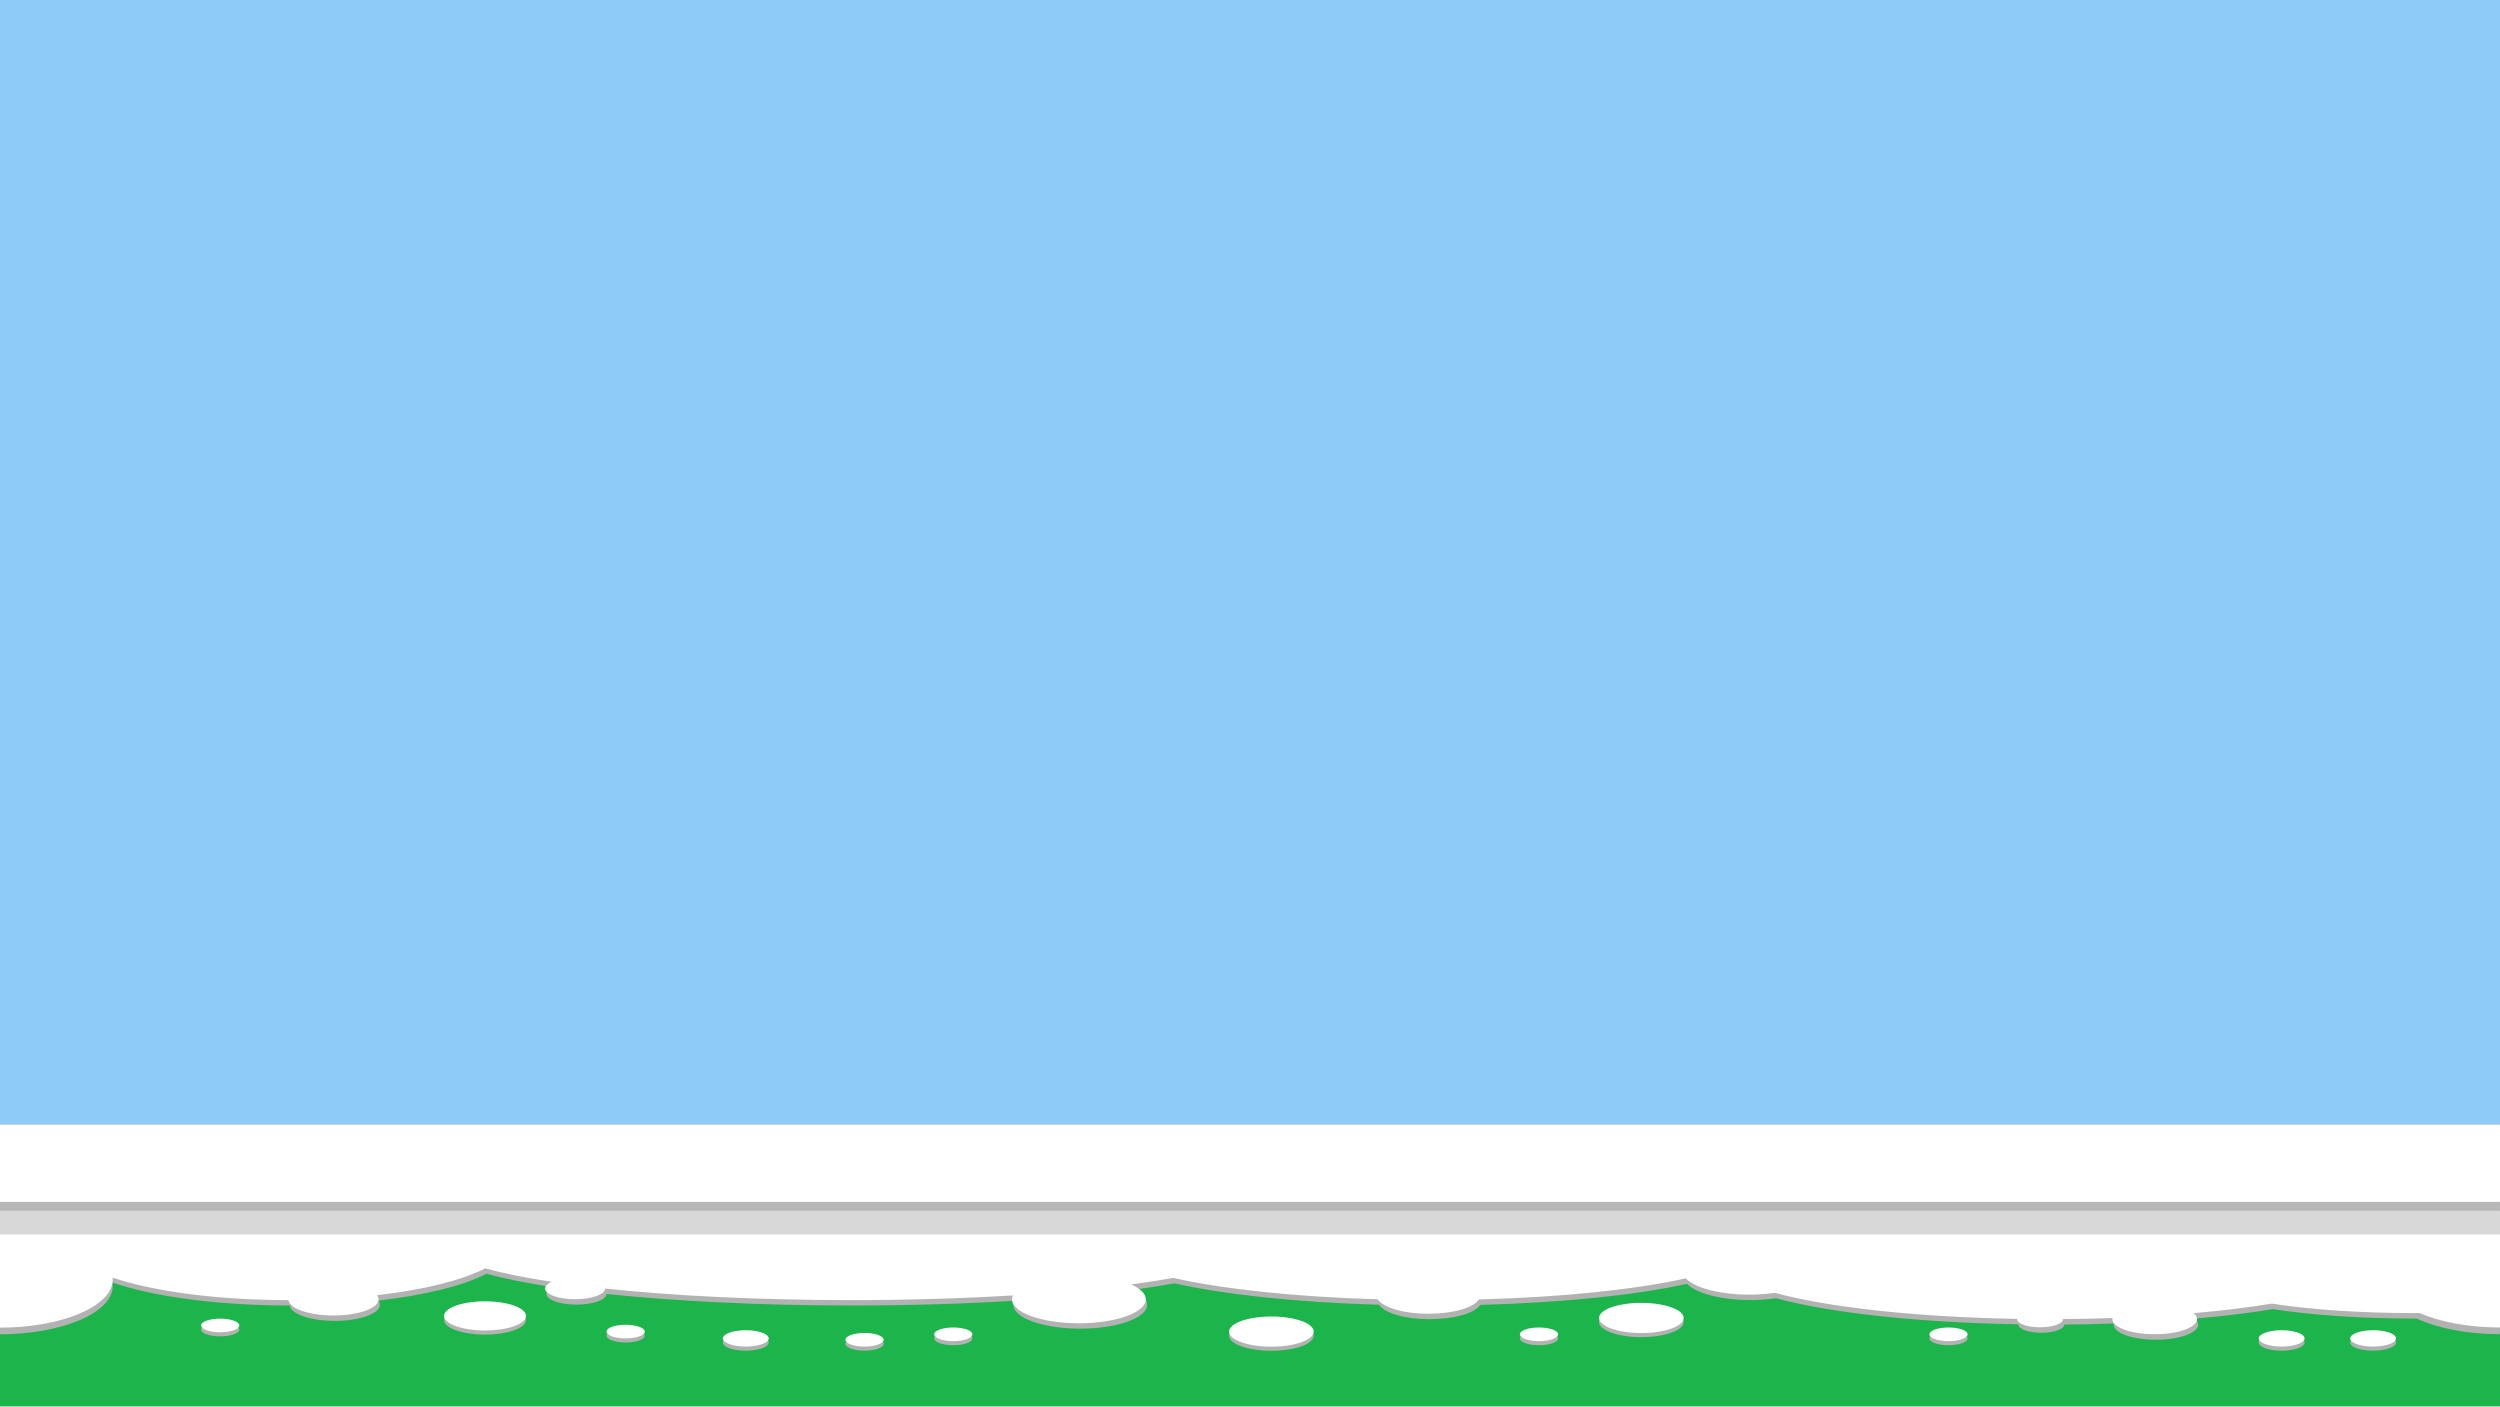
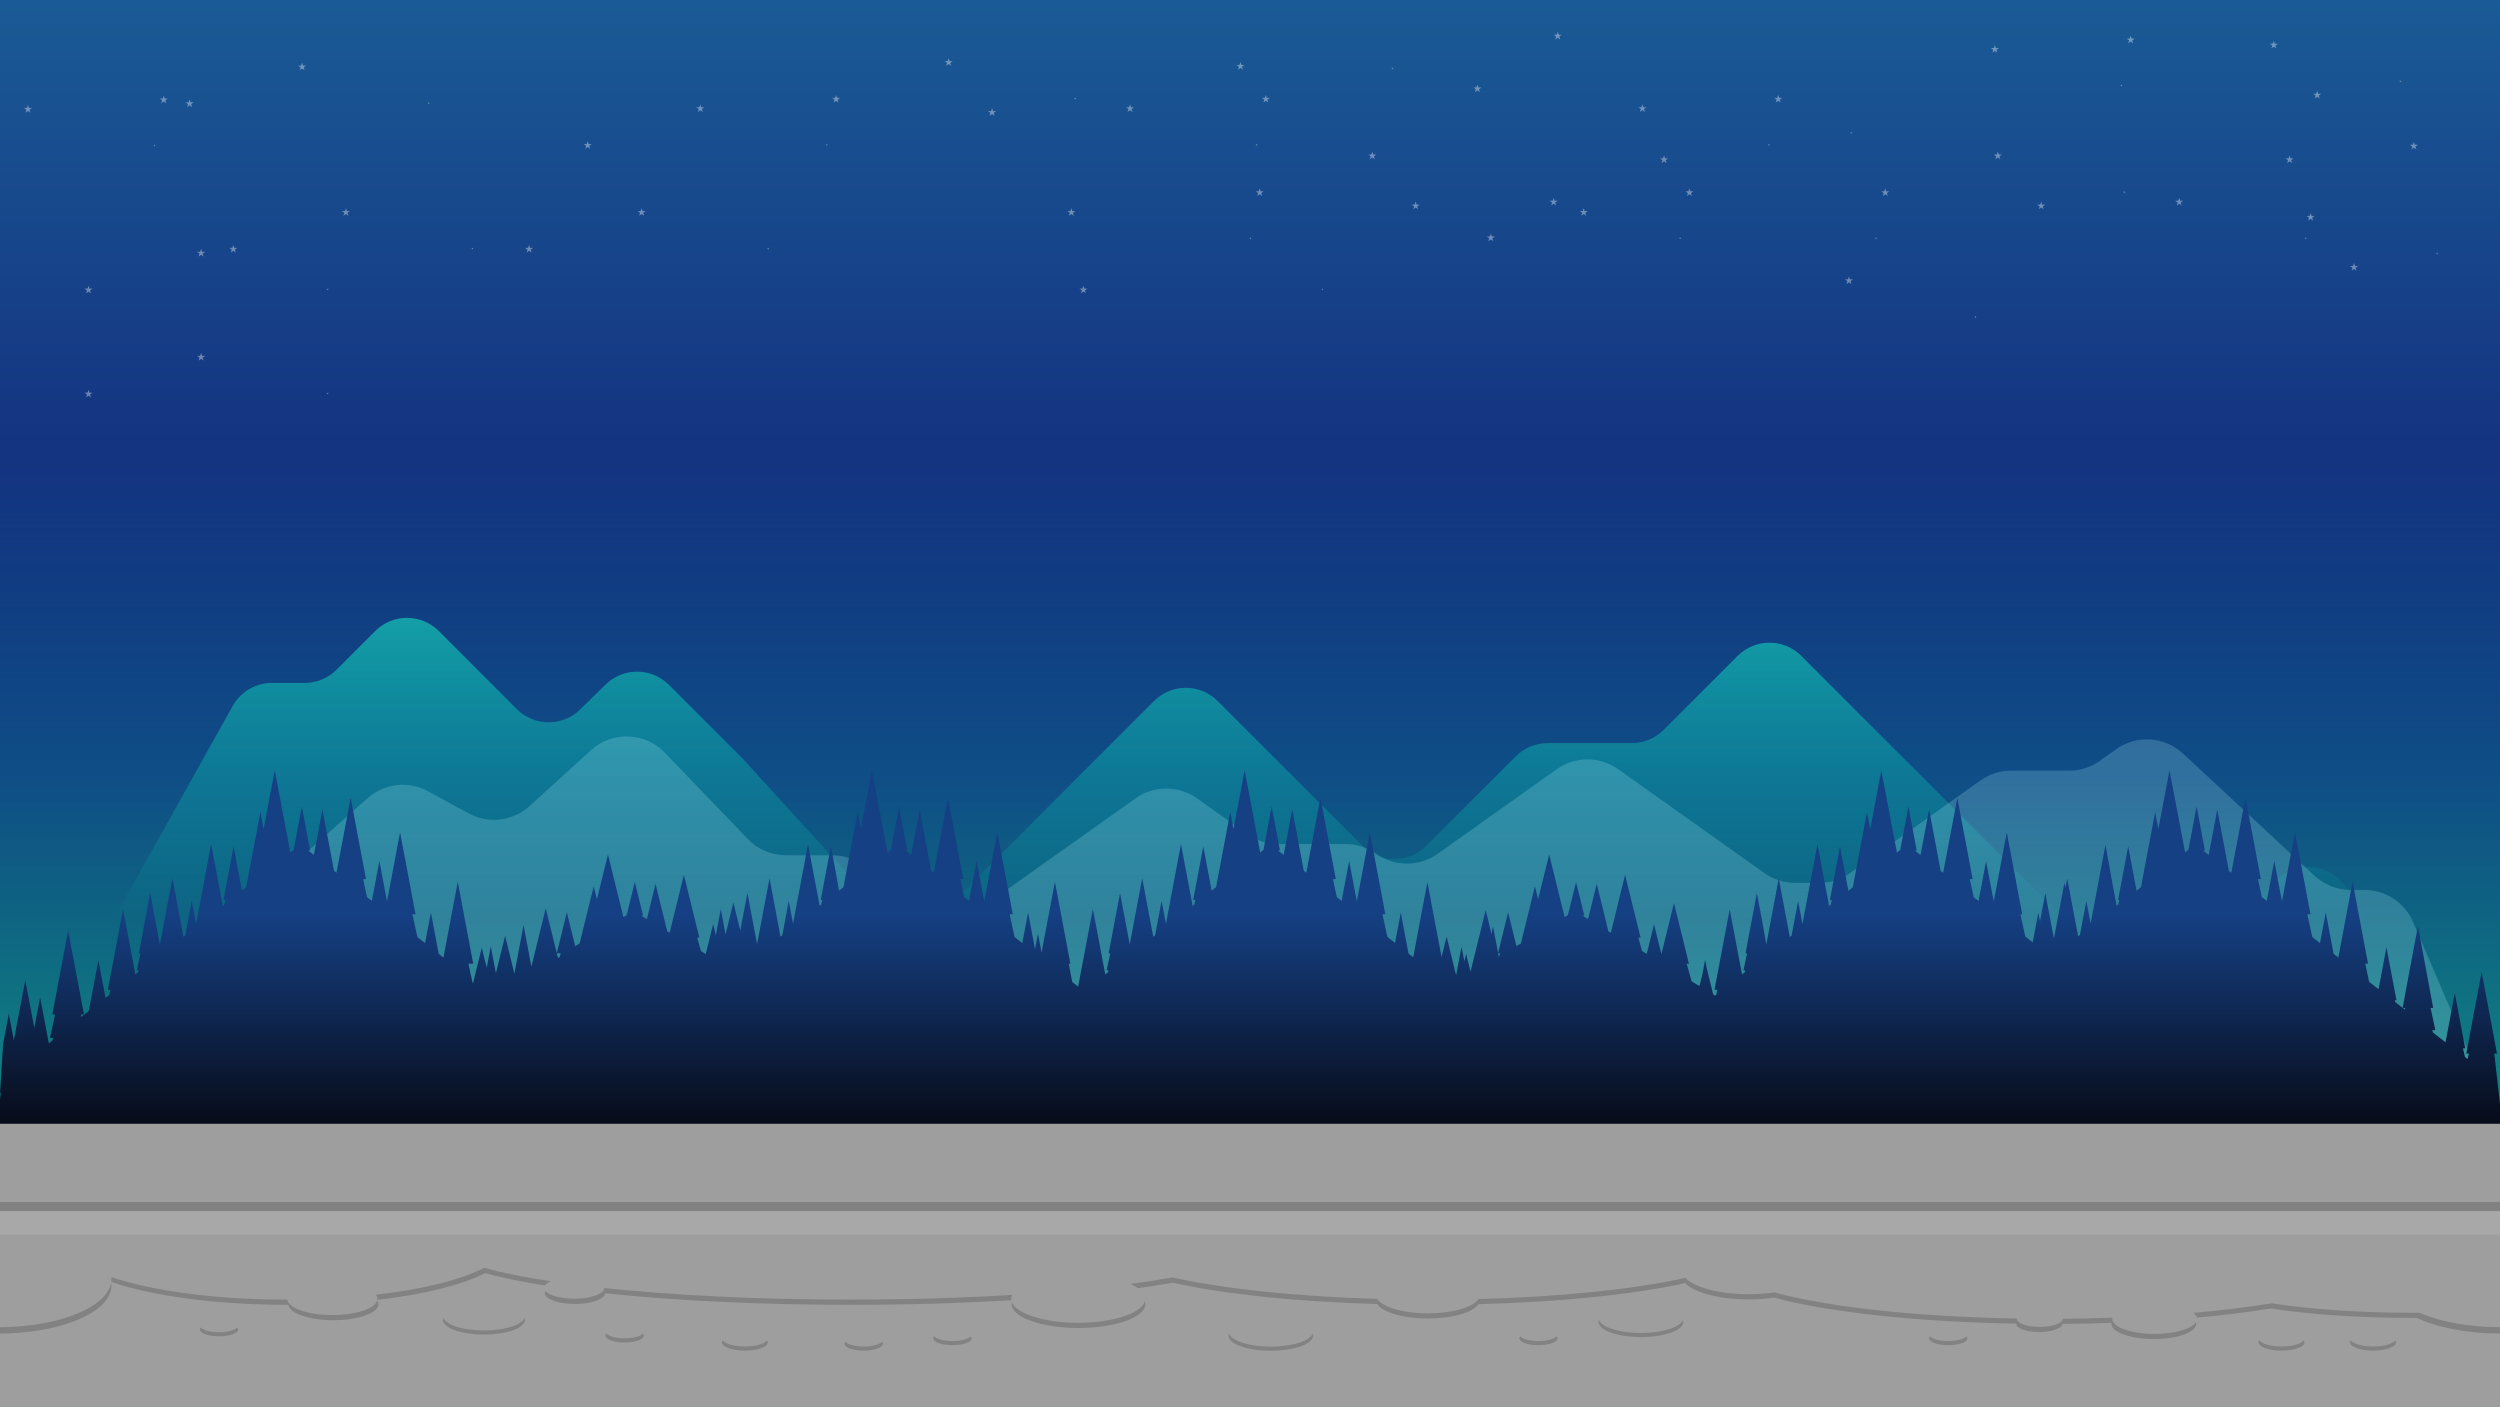
<svg xmlns="http://www.w3.org/2000/svg" id="Layer_1" data-name="Layer 1" viewBox="0 0 1920 1080">
  <defs>
-     <style>.cls-1{fill:#8ecbf8;}.cls-2{fill:#1cb54b;}.cls-3{fill:#b2b2b2;}.cls-4{fill:#fff;}.cls-5{fill:#d8d8d8;}.cls-6{fill:#b7b7b7;}</style>
+     <style>.cls-6{opacity:.38}.cls-7{fill:#fff}.cls-8{fill:#9e9e9e}.cls-9{fill:#828282}</style>
+     <linearGradient id="linear-gradient" x1="959.51" y1="1080.11" x2="959.51" y2="-2.89" gradientUnits="userSpaceOnUse">
+       <stop offset="0" stop-color="#070a16" />
+       <stop offset=".45" stop-color="#101772" />
+       <stop offset="1" stop-color="#1a5b96" />
+     </linearGradient>
+     <linearGradient id="linear-gradient-2" x1="959.51" y1="870.11" x2="959.51" y2="-2.89" gradientUnits="userSpaceOnUse">
+       <stop offset="0" stop-color="#16ffcb" stop-opacity=".5" />
+       <stop offset=".6" stop-color="#00fdc7" stop-opacity="0" />
+     </linearGradient>
+     <linearGradient id="linear-gradient-3" x1="956.32" y1="862.1" x2="956.32" y2="474.51" gradientUnits="userSpaceOnUse">
+       <stop offset=".4" stop-color="#00fdc7" stop-opacity="0" />
+       <stop offset="1" stop-color="#16ffcb" stop-opacity=".5" />
+     </linearGradient>
+     <linearGradient id="linear-gradient-4" x1="960.02" y1="867.11" x2="960.02" y2="591.62" gradientUnits="userSpaceOnUse">
+       <stop offset="0" stop-color="#070a16" />
+       <stop offset=".6" stop-color="#154084" />
+     </linearGradient>
  </defs>
-   <rect class="cls-1" width="1920" height="1080" />
-   <rect class="cls-2" y="863.67" width="1920" height="216.37" />
-   <ellipse class="cls-3" cx="480.5" cy="1025.8" rx="14.68" ry="5.24" />
-   <ellipse class="cls-3" cx="572.76" cy="1031.04" rx="17.61" ry="6.28" />
-   <ellipse class="cls-3" cx="372.5" cy="1013.76" rx="31.45" ry="11.22" />
-   <ellipse class="cls-3" cx="169.1" cy="1021.09" rx="14.68" ry="5.24" />
-   <ellipse class="cls-3" cx="663.98" cy="1032.08" rx="14.68" ry="5.24" />
-   <ellipse class="cls-3" cx="1752.3" cy="1031.04" rx="17.61" ry="6.28" />
-   <ellipse class="cls-3" cx="732.13" cy="1027.89" rx="14.68" ry="5.24" />
-   <ellipse class="cls-3" cx="1496.47" cy="1027.89" rx="14.68" ry="5.24" />
-   <ellipse class="cls-3" cx="1822.55" cy="1031.04" rx="17.61" ry="6.28" />
-   <ellipse class="cls-3" cx="1260.56" cy="1015.33" rx="32.5" ry="11.59" />
-   <ellipse class="cls-3" cx="976.43" cy="1025.8" rx="32.5" ry="11.59" />
-   <ellipse class="cls-3" cx="1181.93" cy="1027.89" rx="14.68" ry="5.24" />
-   <ellipse class="cls-4" cx="480.5" cy="1022.66" rx="14.68" ry="5.24" />
-   <ellipse class="cls-4" cx="572.76" cy="1027.89" rx="17.61" ry="6.28" />
-   <ellipse class="cls-4" cx="372.5" cy="1010.62" rx="31.45" ry="11.22" />
-   <ellipse class="cls-4" cx="169.1" cy="1017.95" rx="14.68" ry="5.24" />
-   <ellipse class="cls-4" cx="663.98" cy="1028.94" rx="14.68" ry="5.24" />
-   <ellipse class="cls-4" cx="1752.3" cy="1027.89" rx="17.61" ry="6.28" />
-   <ellipse class="cls-4" cx="732.13" cy="1024.75" rx="14.68" ry="5.24" />
-   <ellipse class="cls-4" cx="1496.47" cy="1024.75" rx="14.68" ry="5.24" />
-   <ellipse class="cls-4" cx="1822.55" cy="1027.89" rx="17.61" ry="6.28" />
-   <ellipse class="cls-4" cx="1260.56" cy="1012.19" rx="32.5" ry="11.59" />
-   <ellipse class="cls-4" cx="976.43" cy="1022.66" rx="32.5" ry="11.59" />
-   <ellipse class="cls-4" cx="1181.93" cy="1024.75" rx="14.68" ry="5.24" />
-   <path class="cls-3" d="M1920,863.63H0v87.21H0v73.88c47.76,0,86.58-16.54,86.58-36.94a16,16,0,0,0-.28-2.85c30.87,10.73,80.17,17.68,135.73,17.68h.56c.76,6.57,15.94,11.82,34.56,11.82,19.11,0,34.6-5.53,34.6-12.34a5.3,5.3,0,0,0-1.21-3.24c36.13-4.15,65.62-11.49,83.17-20.65,13.46,3.79,30.71,7.27,51.06,10.35-3.19,1.41-5.11,3.2-5.11,5.16,0,4.54,10.33,8.23,23.07,8.23s23-3.67,23.06-8.19c52.5,5.56,117.87,8.86,188.73,8.86,44.23,0,86.31-1.29,124.46-3.6a7.22,7.22,0,0,0-.74,3.08c0,10.12,23,18.32,51.38,18.32s51.38-8.2,51.38-18.32c0-4.35-4.25-8.34-11.34-11.48,11.7-1.55,22.56-3.22,32.45-5,37.9,8.57,93.44,14.6,157,16.42,4,6.36,19.86,11.12,38.89,11.12s34.78-4.71,38.83-11c64.16-1.68,120.35-7.65,158.85-16.2,6.82,7.26,26,12.5,48.71,12.5a134.37,134.37,0,0,0,19.64-1.39c40.33,11,107.94,18.7,186.1,20,0,.07,0,.14,0,.21,0,3.47,7.89,6.28,17.62,6.28s17.61-2.81,17.61-6.28v0c13-.1,25.67-.37,38-.8a4.79,4.79,0,0,0-.09.84c0,6.4,14.55,11.59,32.5,11.59s32.5-5.19,32.5-11.59c0-1.63-.94-3.17-2.63-4.58,22-1.92,42.23-4.4,60-7.33,29,4.51,67.07,7.26,108.83,7.26h1.59c15.81,7.37,38.64,12,63.88,12v-8.38h0Z" />
-   <path class="cls-4" d="M1920,863.63H0v156c47.77,0,86.58-16.54,86.58-36.94a14.52,14.52,0,0,0-.09-1.48c31,10.49,79.68,17.26,134.5,17.26h.56c.77,6.58,15.95,11.82,34.57,11.82,19.11,0,34.6-5.52,34.6-12.34a5.34,5.34,0,0,0-1.21-3.23c36.13-4.16,65.61-11.5,83.16-20.66,13.46,3.8,30.72,7.28,51.07,10.36-3.19,1.41-5.11,3.2-5.11,5.16,0,4.54,10.33,8.22,23.07,8.22s23-3.66,23.06-8.18c52.5,5.56,117.86,8.86,188.73,8.86,44.22,0,86.31-1.29,124.46-3.61a7.11,7.11,0,0,0-.74,3.08c0,10.12,23,18.33,51.38,18.33S880,1008,880,997.9c0-4.34-4.25-8.33-11.33-11.47,11.69-1.55,22.56-3.22,32.45-5,37.9,8.57,93.44,14.6,157,16.42,4,6.36,19.86,11.12,38.89,11.12s34.78-4.71,38.83-11c64.15-1.68,120.34-7.66,158.85-16.2,6.82,7.26,26,12.5,48.71,12.5a135.77,135.77,0,0,0,19.64-1.39c40.33,11,107.94,18.7,186.1,20a1.52,1.52,0,0,0,0,.21c0,3.46,7.89,6.28,17.62,6.28s17.61-2.82,17.61-6.28c0,0,0,0,0-.05,13-.09,25.68-.36,38.06-.79a3.86,3.86,0,0,0-.1.84c0,6.4,14.56,11.59,32.51,11.59s32.5-5.19,32.5-11.59c0-1.63-.94-3.18-2.63-4.58,22-1.93,42.23-4.4,60-7.34,29,4.52,67.08,7.27,108.83,7.27,1.58,0,3.14,0,4.71,0,15.69,6.82,37.65,11.06,61.8,11.06V1007.7h0Z" />
-   <rect class="cls-5" x="0.02" y="923.06" width="1919.98" height="25" />
-   <rect class="cls-6" y="923.06" width="1919.98" height="6.8" />
+   <path fill="url(#linear-gradient)" d="M-.99-2.89h1921v1083H-.99z" />
+   <path fill="url(#linear-gradient-2)" d="M-.99-2.89h1921v873H-.99z" />
+   <path d="M0 862.1l179-320.43a34.53 34.53 0 0 1 29.85-17.17H234a34.5 34.5 0 0 0 24.41-10.11l29.77-29.76a34.52 34.52 0 0 1 48.83 0l59.95 60a34.52 34.52 0 0 0 24.42 10.11 34.5 34.5 0 0 0 24.15-9.85l19.6-19.19a34.53 34.53 0 0 1 48.57.26L569.79 582l105.78 116a34.54 34.54 0 0 0 49.93 1.15l160.8-160.8a34.52 34.52 0 0 1 48.83 0l111.34 111.34a34.54 34.54 0 0 0 48.83 0l68.87-68.87a34.53 34.53 0 0 1 24.42-10.12h64.64a34.56 34.56 0 0 0 24.42-10.11l56.89-56.9a34.54 34.54 0 0 1 48.83 0L1627.66 748a34.52 34.52 0 0 0 48.83 0l72-72a34.53 34.53 0 0 1 53.85 6.36l110.3 179.8z" fill="url(#linear-gradient-3)" />
+   <path d="M0 863.63L282.26 613a40.71 40.71 0 0 1 46.49-5.31l31.18 17a40.69 40.69 0 0 0 46.84-5.69l47.11-42.84a40.69 40.69 0 0 1 56.73 1.91l63.71 66.31a40.68 40.68 0 0 0 29.35 12.5h35.59a40.71 40.71 0 0 1 19.52 5l59.4 32.48a40.72 40.72 0 0 0 43.09-2.52l110.85-78.72a40.69 40.69 0 0 1 47.12 0l38.86 27.59a40.68 40.68 0 0 0 23.56 7.52h51.77a40.67 40.67 0 0 1 23.56 7.51 40.7 40.7 0 0 0 47.13 0l91.5-65a40.69 40.69 0 0 1 47.12 0l112.34 79.77a40.66 40.66 0 0 0 23.56 7.52h18.69a40.71 40.71 0 0 0 23.56-7.52l100.17-71.13a40.68 40.68 0 0 1 23.56-7.52h44.46a40.67 40.67 0 0 0 23.56-7.51l12.61-9a40.7 40.7 0 0 1 51.27 3.37l101 93.85a40.69 40.69 0 0 0 27.7 10.89h10.62a40.71 40.71 0 0 1 37.39 24.63L1920 863.63z" fill="#bbfaff" opacity=".2" />
+   <path d="M1920 847.85l-4.4-38.74h2.06l-5.88-31.43-5.88-31.18-5.9 31.18-5.88 31.43h2l-1 4.29-2-1.55-1.59-6.74h1.76l-4-21.2-4-21.21-4 21.21-3.14 16.64-9.65-7.6-.45-1.84h2.31l-3.68-17h2l-5.88-31.73-5.8-31.18-5.89 31.18-5.88 31.73h2l-.39 1.22-7.25-5.71-.39-1.51h1.27l-3.85-20.38-3.84-20.38-3.78 20.38-2.27 12-7.24-5.71-3-13.93h2.16l-5.93-31.45-5.93-31.44-5.94 31.44-5 26.77-3.65-2.88-2.1-11.12-3.9-20.66-3.9 20.66-.55 2.89-5.92-4.66-3.8-17.55h2.4l-5.94-31.45-5.93-31.44-5.94 31.44-4.06 21.55-2-10.34-3.89-20.67-3.9 20.67-1.89 10-3.78-2.85-3-13.85h2.22l-5.89-31.21-5.89-31.2-5.89 31.2-5 26.37-1.89-1.49-3-15.91-5.89-31.2-5.89 31.2-.7 3.72-4.42-3.48h1.5l-3.18-16.86-3.18-16.9-3.19 16.86-3.1 16.45-2.53 2-6-31.51-6-31.57-6 31.57-2.56 13.59-2.46-13-6 31.58-4.9 26-3.39 2.67-2.54-13.44-3.88-20.58-3.89 20.58-3.88 20.59h.93l-.75 3.47-1.28 1-3.06-16.21-5.52-30.6-5.76 30.54-5.65 29.9-3.28-17.39-3.75 19.9-1.17 6.2-1.39 1.09-2.61-13.84-5.76-30.54-1.38 7.31-.77-4.07-5.76 30.53-2.32 12.31-2.28-12-4.31-22.86-4.1 21.69-1.27-6.75-3.79 20.06-.52 2.81-5.75-4.53-3.7-17h1.4l-5.94-31.45-5.93-31.44-5.94 31.44-4.06 21.55-2-10.34-3.89-20.67-3.9 20.67-1.89 10-3.71-2.92-3-13.85h2.18l-5.89-31.21-5.89-31.2-5.89 31.2-5 26.37-1.89-1.49-3-15.91-5.89-31.2-5.89 31.2-.7 3.72-4.42-3.48h1.5l-3.18-16.86-3.18-16.86-3.19 16.86-3.1 16.45-2.53 2-6-31.51-6-31.57-6 31.57-2.56 13.59-2.46-13-6 31.58-4.9 26-3.39 2.67-2.54-13.44-3.88-20.58-3.89 20.58-3.88 20.59h1.47l-.76 3.51-1.3 1-3.1-16.42-5.83-30.93-5.84 30.93-5.72 30.3-3.32-17.62-3.81 20.16-1.18 6.27-1.41 1.11-2.64-14-5.84-30.93-5.83 30.93-3.75 19.87-2.85-16.44-4.37-23.15-4.37 23.15-4.36 23.16h1.24l-2.82 13h1.35l-.38 1.57-2.07 1.63-3.62-19.14-5.83-30.93-5.84 30.93-5.84 30.94h2.14l-.87 4-.65.51-1.65-1-2.12-8.59-2.8-11.38-1.25-6.64-2 10.75-1.79 7.27-.55 2.23-6-3.61-3.84-13.57h1.74l-5.74-23.3-5.73-23.29-5.74 23.29-3.93 16-1.89-7.66-3.77-15.31-3.77 15.31-1.82 7.41-3.58-2.16-2.9-10.26h1.77l-6-24.16-5.94-24.11-5.93 24.11-5 20.38-1.9-1.15-3-12.29-5.94-24.12-5.94 24.12-.7 2.87-4.46-2.69h1.54l-3.16-12.87-3.17-12.86-3.17 12.86-3.09 12.56-2.52 1.52-5.92-24-5.94-24.1-5.93 24.1-2.56 10.37-2.45-9.95-5.93 24.1-4.89 19.76-3.38 2-2.52-10.25-3.87-15.71-3.87 15.71-3.87 15.71h1.59l-.77 2.71-.21.13-4.46-23.65-1.14 6L1141 699l-5.88 23.89-5.76 23.39-3.35-13.6-1.38 5.6-2.18-11.28-3.86 20.49-.29 1.53-1.43-5.81-5.87-23.94-3.88 15.73-5-26.37-5.88-31.18-5.88 31.18-5 26.53-3.63-2.85-2.08-11-3.86-20.49-3.87 20.49-.54 2.86-5.87-4.62-3.77-17.4h2.19l-5.93-31.49-5.94-31.44-5.93 31.44-4.07 21.55-2-10.34-3.9-20.67-3.9 20.67-1.89 10-3.7-2.92-3-13.85h2.21l-5.89-31.21-5.88-31.2-5.89 31.2-5 26.37-1.89-1.49-3-15.91-5.89-31.2-5.89 31.2-.7 3.72-4.41-3.48H983l-3.18-16.86-3.18-16.86-3.18 16.86-3.11 16.45-2.53 2-5.94-31.51-6-31.57-6 31.57-2.57 13.59-2.46-13-6 31.58-4.9 26-3.4 2.67-2.53-13.44-3.89-20.58-3.88 20.58-3.89 20.59H918l-.77 3.51-1.29 1-3.1-16.42-5.84-30.97-5.84 30.93-5.71 30.3-3.35-17.62-3.8 20.16-1.18 6.27-1.41 1.11-2.65-14-5.83-30.93-5.84 30.93-3.75 19.87-3.08-16.31-4.37-23.15-4.37 23.15-4.37 23.16h1.25l-2.82 13h1.44l-.39 1.63-2.08 1.64-3.64-19.29-5.89-31.18-5.88 31.18-5.44 28.6-4.5-3.55-2.74-14.08h1.3l-5.94-31.45-5.93-31.44-5.94 31.44-4.34 23-2.74-14.66-2.26 12-1.43-7.58-3.9-20.66-3.9 20.66-.54 2.89-5.92-4.66-3.81-17.55h2.4l-5.94-31.45-5.93-31.44-5.94 31.45-4.07 21.55-2-10.34-3.9-20.67-3.9 20.67-1.89 10-3.64-2.87-3-13.85h2.22l-5.89-31.21L728 612.7l-5.88 31.2-5 26.37-1.89-1.49-3-15.91-5.89-31.2-5.89 31.2-.7 3.72-4.41-3.48h1.49l-3.18-16.86-3.18-16.86-3.18 16.86-3.11 16.45-2.53 2-6-31.51-6-31.57-5.95 31.57-2.57 13.59-2.46-13-6 31.58-4.89 26-3.4 2.67-2.38-13.51-3.89-20.58-3.88 20.58-3.89 20.59h1.19l-.76 3.5-1.29 1-3.09-16.37-5.82-30.82-5.82 30.82-5.69 30.19-3.31-17.55L602 712l-1.18 6.25-1.4 1.11-2.63-14-5.79-30.81-5.82 30.82-3.74 19.81-3.07-16.29-4.37-23.07-4.36 23.07-1.09 5.82-5.31-21.57-5.82 23.63-.2.79-3.66-19.4-3.77 20-2.09-8.5-3.83 15.53-1.87 7.52-3.63-2.2-2.94-10.4h1.68L531.16 696l-5.94-24.11-5.93 24.11-5 20.38-1.9-1.15-3-12.29-5.94-24.12-5.94 24.12-.7 2.87-4.46-2.69h1.54l-3.16-12.87-3.17-12.86-3.17 12.86-3.09 12.56-2.52 1.52-5.92-24-5.94-24.1-5.93 24.1-2.56 10.37-2.44-9.95L450 704.8l-4.88 19.81-3.38 2-2.52-10.25-3.87-15.71-3.87 15.71-3.87 15.71h3.06l-.8 2.83-1.37.82-3.25-13.23-6.14-24.91-6.11 24.95-4.9 19.87-6-32-6.14 32.51-.92 4.87-1-4.15-6.13-24.92-6.14 24.92-.94 3.82-3.91-20.73-3.12 16.54-3.8-15.44-4.6 18.65-2.1 8.54-.38-.31-3.17-14.6h3.68l-5.93-31.45-5.93-31.44-5.94 31.44-5.05 26.77-3.66-2.88-2.09-11.12-3.9-20.66-3.93 20.67-.55 2.89-5.92-4.66-3.8-17.55h2.39l-5.93-31.45-5.93-31.44-5.94 31.44-4.06 21.55-2-10.34-3.9-20.67-3.9 20.67-1.88 10-3.71-2.87-3-13.85h2.22l-5.89-31.25-5.89-31.2-5.89 31.2-5 26.37-1.89-1.49-3-15.91-5.89-31.2-5.89 31.2-.7 3.72-4.42-3.48h1.5L235 636.25l-3.19-16.86-3.18 16.86-3.1 16.45-2.53 2-6-31.51-6-31.57-6 31.57-2.56 13.59-2.46-13-6 31.58-4.9 26-3.24 2.64-2.54-13.44-3.88-20.58-3.89 20.58-3.88 20.59h1.47l-.76 3.51-1.3 1-3.06-16.44-5.84-30.93-5.83 30.93-5.72 30.3-3.32-17.62-3.81 20.16-1.18 6.27-1.41 1.11-2.64-14-5.84-30.93-5.84 30.93-3.75 19.87L119.7 709l-4.37-23.15L111 709l-4.37 23.16h1.25l-2.82 13h1.35l-.38 1.57-2.07 1.63-3.62-19.14-5.83-30.93-5.84 30.93-5.84 30.94h2l-.87 4-2.96 2.21-1-5.58-4.43-23.46-4.42 23.46-3 15.72-5.73 4.49-.42-1.89h2.5l-6.08-32.2-6.07-32.2-6.08 32.2-6.08 32.2h2.1l-3.9 18h2.4l-.49 2-2.8 2.19-2.31-12.24-4.38-23.22-4.38 23.22-.08.41-2.57-13.6-4.38-23.22-4.4 23.22-4.37 23.18-3.86-20.54-4.38 23.23-2.34 37.37h.49L0 844.73v22.38h1920zM819.47 740.11l-.07.36-.08-.36z" fill="url(#linear-gradient-4)" />
+   <g class="cls-6">
+     <path class="cls-7" d="M232.06 48.11l.73 2.26h2.38l-1.92 1.39.73 2.26-1.92-1.4-1.92 1.4.74-2.26-1.92-1.39h2.37l.73-2.26z" />
+   </g>
+   <g class="cls-6">
+     <path class="cls-7" d="M329.24 80.12l-.2-.62h-.65l.53-.38-.21-.62.53.39.52-.39-.2.62.53.38h-.65l-.2.62z" />
+   </g>
+   <g class="cls-6">
+     <path class="cls-7" d="M145.61 76.36l.74 2.25h2.37l-1.92 1.4.73 2.26-1.92-1.4-1.92 1.4.74-2.26-1.92-1.4h2.37l.73-2.25z" />
+   </g>
+   <g class="cls-6">
+     <path class="cls-7" d="M537.83 80.12l.73 2.26h2.37l-1.92 1.39.74 2.26-1.92-1.4-1.92 1.4.73-2.26-1.92-1.39h2.38l.73-2.26z" />
+   </g>
+   <g class="cls-6">
+     <path class="cls-7" d="M635 112.13l-.2-.62h-.64l.52-.38-.2-.62.52.38.53-.38-.2.62.52.38h-.64l-.21.62z" />
+   </g>
+   <g class="cls-6">
+     <path class="cls-7" d="M451.38 108.37l.73 2.25h2.38l-1.93 1.4.74 2.26-1.92-1.4-1.92 1.4.73-2.26-1.92-1.4h2.37l.74-2.25z" />
+   </g>
+   <g class="cls-6">
+     <path class="cls-7" d="M492.78 159.84l.73 2.26h2.37l-1.92 1.4.74 2.25-1.92-1.39-1.92 1.39.73-2.25-1.92-1.4h2.37l.74-2.26z" />
+   </g>
+   <g class="cls-6">
+     <path class="cls-7" d="M589.95 191.85l-.2-.61h-.64l.52-.39-.2-.61.52.38.53-.38-.2.61.52.39h-.65l-.2.61z" />
+   </g>
+   <g class="cls-6">
+     <path class="cls-7" d="M406.33 188.09l.73 2.26h2.37l-1.92 1.39.74 2.26-1.92-1.4-1.92 1.4.73-2.26-1.92-1.39h2.37l.74-2.26z" />
+   </g>
+   <g class="cls-6">
+     <path class="cls-7" d="M265.65 159.84l.73 2.26h2.37l-1.91 1.4.73 2.25-1.92-1.39-1.92 1.39.73-2.25-1.92-1.4h2.38l.73-2.26z" />
+   </g>
+   <g class="cls-6">
+     <path class="cls-7" d="M362.83 191.85l-.2-.61h-.65l.52-.39-.2-.61.53.38.52-.38-.2.61.53.39h-.65l-.2.61z" />
+   </g>
+   <g class="cls-6">
+     <path class="cls-7" d="M179.2 188.09l.73 2.26h2.38l-1.92 1.39.73 2.26-1.92-1.4-1.92 1.4.73-2.26-1.92-1.39h2.38l.73-2.26z" />
+   </g>
+   <g class="cls-6">
+     <path class="cls-7" d="M154.43 271.06l.73 2.26h2.38l-1.92 1.39.73 2.26-1.92-1.39-1.92 1.39.73-2.26-1.92-1.39h2.38l.73-2.26z" />
+   </g>
+   <g class="cls-6">
+     <path class="cls-7" d="M251.61 303.07l-.2-.62h-.65l.52-.38-.2-.61.53.38.52-.38-.2.61.53.38h-.65l-.2.62z" />
+   </g>
+   <g class="cls-6">
+     <path class="cls-7" d="M67.98 299.31l.73 2.26h2.38l-1.92 1.39.73 2.26-1.92-1.4-1.92 1.4.73-2.26-1.92-1.39h2.38l.73-2.26z" />
+   </g>
+   <g class="cls-6">
+     <path class="cls-7" d="M154.43 191.13l.73 2.26h2.38l-1.92 1.39.73 2.26-1.92-1.39-1.92 1.39.73-2.26-1.92-1.39h2.38l.73-2.26z" />
+   </g>
+   <g class="cls-6">
+     <path class="cls-7" d="M251.61 223.14l-.2-.62h-.65l.52-.38-.2-.61.53.38.52-.38-.2.61.53.38h-.65l-.2.62z" />
+   </g>
+   <g class="cls-6">
+     <path class="cls-7" d="M67.98 219.38l.73 2.26h2.38l-1.92 1.39.73 2.26-1.92-1.4-1.92 1.4.73-2.26-1.92-1.39h2.38l.73-2.26z" />
+   </g>
+   <g class="cls-6">
+     <path class="cls-7" d="M761.9 83.07l.74 2.26h2.37l-1.92 1.39.73 2.26-1.92-1.39-1.92 1.39.74-2.26-1.92-1.39h2.37l.73-2.26z" />
+   </g>
+   <g class="cls-6">
+     <path class="cls-7" d="M728.57 44.64l.73 2.26h2.38l-1.92 1.39.73 2.26-1.92-1.4-1.92 1.4.73-2.26-1.91-1.39h2.37l.73-2.26z" />
+   </g>
+   <g class="cls-6">
+     <path class="cls-7" d="M825.75 76.65l-.2-.62h-.65l.52-.38-.2-.62.53.38.52-.38-.2.62.53.38h-.65l-.2.62z" />
+   </g>
+   <g class="cls-6">
+     <path class="cls-7" d="M642.12 72.89l.74 2.25h2.37l-1.92 1.4.73 2.25-1.92-1.39-1.92 1.39.74-2.25-1.92-1.4h2.37l.73-2.25z" />
+   </g>
+   <g class="cls-6">
+     <path class="cls-7" d="M21.48 80.63l.73 2.26h2.37l-1.92 1.39.74 2.26-1.92-1.39-1.92 1.39.73-2.26-1.92-1.39h2.37l.74-2.26z" />
+   </g>
+   <g class="cls-6">
+     <path class="cls-7" d="M118.65 112.64l-.2-.61h-.64l.52-.39-.2-.61.52.38.53-.38-.2.61.52.39h-.64l-.21.61z" />
+   </g>
+   <g class="cls-6">
+     <path class="cls-7" d="M125.77 73.4l.73 2.26h2.38l-1.92 1.39.73 2.26-1.92-1.4-1.92 1.4.73-2.26-1.91-1.39h2.37l.73-2.26z" />
+   </g>
+   <g class="cls-6">
+     <path class="cls-7" d="M867.86 80.12l.73 2.26h2.37l-1.92 1.39.73 2.26-1.91-1.4-1.92 1.4.73-2.26-1.92-1.39h2.37l.74-2.26z" />
+   </g>
+   <g class="cls-6">
+     <path class="cls-7" d="M965.03 112.13l-.2-.62h-.65l.53-.38-.2-.62.52.38.53-.38-.2.62.52.38h-.65l-.2.62z" />
+   </g>
+   <g class="cls-6">
+     <path class="cls-7" d="M822.8 159.84l.74 2.26h2.37l-1.92 1.4.74 2.25-1.93-1.39-1.92 1.39.74-2.25-1.92-1.4h2.37l.73-2.26z" />
+   </g>
+   <g class="cls-6">
+     <path class="cls-7" d="M972.15 72.89l.73 2.25h2.38l-1.92 1.4.73 2.25-1.92-1.39-1.92 1.39.73-2.25-1.92-1.4h2.38l.73-2.25z" />
+   </g>
+   <g class="cls-6">
+     <path class="cls-7" d="M1261.38 80.12l.73 2.26h2.37l-1.91 1.39.73 2.26-1.92-1.4-1.92 1.4.73-2.26-1.92-1.39h2.37l.74-2.26z" />
+   </g>
+   <g class="cls-6">
+     <path class="cls-7" d="M1358.56 112.13l-.2-.62h-.65l.52-.38-.2-.62.53.38.52-.38-.2.62.52.38h-.64l-.2.62z" />
+   </g>
+   <g class="cls-6">
+     <path class="cls-7" d="M1216.33 159.84l.73 2.26h2.37l-1.92 1.4.74 2.25-1.92-1.39-1.92 1.39.73-2.25-1.92-1.4h2.37l.74-2.26z" />
+   </g>
+   <g class="cls-6">
+     <path class="cls-7" d="M1365.67 72.89l.74 2.25h2.37l-1.92 1.4.73 2.25-1.92-1.39-1.92 1.39.74-2.25-1.92-1.4h2.37l.73-2.25z" />
+   </g>
+   <g class="cls-6">
+     <path class="cls-7" d="M952.65 47.59l.73 2.26h2.37l-1.91 1.39.73 2.26-1.92-1.39-1.92 1.39.73-2.26-1.92-1.39h2.37l.74-2.26z" />
+   </g>
+   <g class="cls-6">
+     <path class="cls-7" d="M960.35 183.91l-.2-.62h-.65l.52-.38-.2-.62.53.38.52-.38-.2.62.53.38h-.65l-.2.62z" />
+   </g>
+   <g class="cls-6">
+     <path class="cls-7" d="M1087.25 154.85l.73 2.26h2.37l-1.92 1.39.74 2.26-1.92-1.4-1.92 1.4.73-2.26-1.92-1.39h2.37l.74-2.26z" />
+   </g>
+   <g class="cls-6">
+     <path class="cls-7" d="M1053.91 116.42l.74 2.25h2.37l-1.92 1.4.74 2.25-1.93-1.39-1.92 1.39.74-2.25-1.92-1.4h2.37l.73-2.25z" />
+   </g>
+   <g class="cls-6">
+     <path class="cls-7" d="M967.47 144.66l.73 2.26h2.37l-1.92 1.39.73 2.26-1.91-1.39-1.93 1.39.74-2.26-1.92-1.39h2.37l.74-2.26z" />
+   </g>
+   <g class="cls-6">
+     <path class="cls-7" d="M1193.2 151.9l.73 2.25h2.38l-1.93 1.4.74 2.26-1.92-1.4-1.92 1.4.73-2.26-1.92-1.4h2.37l.74-2.25z" />
+   </g>
+   <g class="cls-6">
+     <path class="cls-7" d="M1290.38 183.91l-.21-.62h-.64l.52-.38-.2-.62.53.38.52-.38-.2.62.52.38h-.64l-.2.62z" />
+   </g>
+   <g class="cls-6">
+     <path class="cls-7" d="M1297.49 144.66l.74 2.26h2.37l-1.92 1.39.73 2.26-1.92-1.39-1.92 1.39.74-2.26-1.92-1.39h2.37l.73-2.26z" />
+   </g>
+   <g class="cls-6">
+     <path class="cls-7" d="M1277.99 119.37l.73 2.26h2.38l-1.92 1.39.73 2.26-1.92-1.4-1.92 1.4.73-2.26-1.92-1.39h2.38l.73-2.26z" />
+   </g>
+   <g class="cls-6">
+     <path class="cls-7" d="M1134.65 64.88l.74 2.25h2.37l-1.92 1.4.73 2.25-1.92-1.39-1.92 1.39.74-2.25-1.92-1.4h2.37l.73-2.25z" />
+   </g>
+   <g class="cls-6">
+     <path class="cls-7" d="M1069.42 53.46l-.2-.62h-.65l.52-.38-.2-.62.53.38.52-.38-.2.62.53.38h-.65l-.2.62z" />
+   </g>
+   <g class="cls-6">
+     <path class="cls-7" d="M1196.32 24.4l.73 2.26h2.37l-1.92 1.39.74 2.26-1.92-1.4-1.92 1.4.73-2.26-1.92-1.39h2.37l.74-2.26z" />
+   </g>
+   <g class="cls-6">
+     <path class="cls-7" d="M1532.07 34.61l.73 2.26h2.37l-1.92 1.39.73 2.26-1.91-1.4-1.93 1.4.74-2.26-1.92-1.39h2.37l.74-2.26z" />
+   </g>
+   <g class="cls-6">
+     <path class="cls-7" d="M1629.24 66.62l-.2-.62h-.65l.53-.38-.2-.62.52.39.53-.39-.2.62.52.38h-.65l-.2.62z" />
+   </g>
+   <g class="cls-6">
+     <path class="cls-7" d="M1636.36 27.38l.73 2.25h2.37l-1.91 1.4.73 2.25-1.92-1.39-1.92 1.39.73-2.25-1.92-1.4h2.38l.73-2.25z" />
+   </g>
+   <g class="cls-6">
+     <path class="cls-7" d="M1421.78 102.91l-.2-.61h-.65l.52-.38-.2-.62.53.38.52-.38-.2.62.53.38h-.65l-.2.61z" />
+   </g>
+   <g class="cls-6">
+     <path class="cls-7" d="M1440.76 183.91l-.2-.62h-.65l.53-.38-.2-.62.52.38.53-.38-.2.62.52.38h-.65l-.2.62z" />
+   </g>
+   <g class="cls-6">
+     <path class="cls-7" d="M1567.66 154.85l.74 2.26h2.37l-1.92 1.39.73 2.26-1.92-1.4-1.92 1.4.74-2.26-1.92-1.39h2.37l.73-2.26z" />
+   </g>
+   <g class="cls-6">
+     <path class="cls-7" d="M1534.33 116.42l.73 2.25h2.38l-1.92 1.4.73 2.25-1.92-1.39-1.92 1.39.73-2.25-1.92-1.4h2.38l.73-2.25z" />
+   </g>
+   <g class="cls-6">
+     <path class="cls-7" d="M1420.01 212.26l.73 2.26h2.38l-1.92 1.4.73 2.25-1.92-1.39-1.92 1.39.73-2.25-1.92-1.4h2.38l.73-2.26z" />
+   </g>
+   <g class="cls-6">
+     <path class="cls-7" d="M1517.19 244.27l-.2-.61h-.65l.52-.38-.2-.62.53.38.52-.38-.2.62.53.38h-.65l-.2.61z" />
+   </g>
+   <g class="cls-6">
+     <path class="cls-7" d="M1144.95 179.36l.73 2.26h2.37l-1.92 1.39.74 2.26-1.92-1.39-1.92 1.39.73-2.26-1.92-1.39h2.37l.74-2.26z" />
+   </g>
+   <g class="cls-6">
+     <path class="cls-7" d="M1631.51 148.42l-.2-.61h-.65l.52-.38-.2-.62.53.38.52-.38-.2.62.53.38h-.65l-.2.61z" />
+   </g>
+   <g class="cls-6">
+     <path class="cls-7" d="M1807.87 202l.74 2.25h2.37l-1.92 1.4.73 2.26-1.92-1.4-1.92 1.4.74-2.26-1.92-1.4h2.37l.73-2.25z" />
+   </g>
+   <g class="cls-6">
+     <path class="cls-7" d="M1774.54 163.56l.73 2.26h2.38l-1.92 1.39.73 2.26-1.92-1.39-1.92 1.39.73-2.26-1.92-1.39h2.38l.73-2.26z" />
+   </g>
+   <g class="cls-6">
+     <path class="cls-7" d="M1871.72 195.57l-.2-.61h-.65l.52-.39-.2-.61.53.38.52-.38-.2.61.53.39h-.65l-.2.61z" />
+   </g>
+   <g class="cls-6">
+     <path class="cls-7" d="M1779.62 69.77l.73 2.25h2.37l-1.91 1.4.73 2.25-1.92-1.39-1.92 1.39.73-2.25-1.92-1.4h2.37l.74-2.25z" />
+   </g>
+   <g class="cls-6">
+     <path class="cls-7" d="M1746.29 31.33l.73 2.26h2.37l-1.92 1.39.74 2.26-1.92-1.4-1.92 1.4.73-2.26-1.92-1.39h2.37l.74-2.26z" />
+   </g>
+   <g class="cls-6">
+     <path class="cls-7" d="M1843.46 63.34l-.2-.62h-.65l.53-.38-.2-.62.52.38.53-.38-.2.62.52.38h-.65l-.2.62z" />
+   </g>
+   <g class="cls-6">
+     <path class="cls-7" d="M1447.88 144.66l.74 2.26h2.37l-1.92 1.39.73 2.26-1.92-1.39-1.92 1.39.73-2.26-1.91-1.39h2.37l.73-2.26z" />
+   </g>
+   <g class="cls-6">
+     <path class="cls-7" d="M1673.62 151.9l.73 2.25h2.37l-1.92 1.4.74 2.26-1.92-1.4-1.93 1.4.74-2.26-1.92-1.4h2.37l.74-2.25z" />
+   </g>
+   <g class="cls-6">
+     <path class="cls-7" d="M1770.79 183.91l-.2-.62h-.65l.53-.38-.2-.62.52.38.53-.38-.2.62.52.38h-.65l-.2.62z" />
+   </g>
+   <g class="cls-6">
+     <path class="cls-7" d="M1853.84 108.88l.74 2.26h2.37l-1.92 1.39.73 2.26-1.92-1.4-1.92 1.4.74-2.26-1.92-1.39h2.37l.73-2.26z" />
+   </g>
+   <g class="cls-6">
+     <path class="cls-7" d="M1758.41 119.37l.73 2.26h2.37l-1.92 1.39.74 2.26-1.92-1.4-1.92 1.4.73-2.26-1.92-1.39h2.37l.74-2.26z" />
+   </g>
+   <g class="cls-6">
+     <path class="cls-7" d="M1015.69 223.14l-.2-.62h-.65l.52-.38-.2-.61.53.38.52-.38-.2.61.53.38h-.65l-.2.62z" />
+   </g>
+   <g class="cls-6">
+     <path class="cls-7" d="M832.06 219.38l.73 2.26h2.38l-1.92 1.39.73 2.26-1.92-1.4-1.92 1.4.74-2.26-1.92-1.39h2.37l.73-2.26z" />
+   </g>
+   <path class="cls-8" d="M-.97 864.11h1920.98v216H-.97z" />
+   <ellipse class="cls-9" cx="479.75" cy="1025.76" rx="14.69" ry="5.24" />
+   <ellipse class="cls-9" cx="572.06" cy="1030.99" rx="17.62" ry="6.28" />
+   <ellipse class="cls-9" cx="371.7" cy="1013.71" rx="31.47" ry="11.22" />
+   <ellipse class="cls-9" cx="168.19" cy="1021.04" rx="14.69" ry="5.24" />
+   <ellipse class="cls-9" cx="663.33" cy="1032.04" rx="14.69" ry="5.24" />
+   <ellipse class="cls-9" cx="1752.22" cy="1030.99" rx="17.62" ry="6.28" />
+   <ellipse class="cls-9" cx="731.51" cy="1027.85" rx="14.69" ry="5.24" />
+   <ellipse class="cls-9" cx="1496.25" cy="1027.85" rx="14.69" ry="5.24" />
+   <ellipse class="cls-9" cx="1822.5" cy="1030.99" rx="17.62" ry="6.28" />
+   <ellipse class="cls-9" cx="1260.22" cy="1015.29" rx="32.52" ry="11.59" />
+   <ellipse class="cls-9" cx="975.94" cy="1025.76" rx="32.52" ry="11.59" />
+   <ellipse class="cls-9" cx="1181.55" cy="1027.85" rx="14.69" ry="5.24" />
+   <ellipse class="cls-8" cx="479.75" cy="1022.61" rx="14.69" ry="5.24" />
+   <ellipse class="cls-8" cx="572.06" cy="1027.85" rx="17.62" ry="6.28" />
+   <ellipse class="cls-8" cx="371.7" cy="1010.57" rx="31.47" ry="11.22" />
+   <ellipse class="cls-8" cx="168.19" cy="1017.9" rx="14.69" ry="5.24" />
+   <ellipse class="cls-8" cx="663.33" cy="1028.9" rx="14.69" ry="5.24" />
+   <ellipse class="cls-8" cx="1752.22" cy="1027.85" rx="17.62" ry="6.28" />
+   <ellipse class="cls-8" cx="731.51" cy="1024.71" rx="14.69" ry="5.24" />
+   <ellipse class="cls-8" cx="1496.25" cy="1024.71" rx="14.69" ry="5.24" />
+   <ellipse class="cls-8" cx="1822.5" cy="1027.85" rx="17.62" ry="6.28" />
+   <ellipse class="cls-8" cx="1260.22" cy="1012.14" rx="32.52" ry="11.59" />
+   <ellipse class="cls-8" cx="975.94" cy="1022.61" rx="32.52" ry="11.59" />
+   <ellipse class="cls-8" cx="1181.55" cy="1024.71" rx="14.69" ry="5.24" />
+   <path class="cls-9" d="M1920 863.11H-1V1024.2c47.75 0 86.54-16.52 86.54-36.91a16.1 16.1 0 0 0-.28-2.85c30.86 10.73 80.14 17.67 135.67 17.67h.56c.77 6.56 15.94 11.8 34.55 11.8 19.1 0 34.58-5.52 34.58-12.33a5.32 5.32 0 0 0-1.2-3.22c36.11-4.16 65.58-11.49 83.12-20.64 13.46 3.79 30.71 7.27 51.05 10.34-3.19 1.41-5.11 3.2-5.11 5.16 0 4.54 10.33 8.22 23.06 8.22s23-3.66 23.05-8.19c52.48 5.56 117.82 8.86 188.65 8.86 44.21 0 86.27-1.29 124.41-3.6a7.07 7.07 0 0 0-.74 3.07c0 10.11 23 18.31 51.35 18.31s51.36-8.2 51.36-18.31c0-4.34-4.25-8.32-11.33-11.46 11.69-1.55 22.55-3.22 32.44-5 37.88 8.56 93.4 14.59 157 16.41 4 6.36 19.85 11.11 38.87 11.11s34.77-4.71 38.81-11c64.13-1.68 120.3-7.65 158.79-16.19 6.82 7.26 26 12.49 48.69 12.49a135.78 135.78 0 0 0 19.63-1.38c40.31 11 107.9 18.68 186 20v.2c0 3.47 7.89 6.28 17.61 6.28s17.61-2.81 17.61-6.28c13-.1 25.67-.37 38-.8a4 4 0 0 0-.09.84c0 6.4 14.54 11.58 32.49 11.58s32.48-5.18 32.48-11.58c0-1.62-.94-3.17-2.63-4.57 22-1.92 42.22-4.4 60-7.33 29 4.52 67 7.26 108.79 7.26h3.31c15.82 7.37 38.7 12 64 12v-8.38z" />
+   <path class="cls-8" d="M1920 863.11H-1v156.2c47.8 0 86.62-16.57 86.62-37a14.71 14.71 0 0 0-.09-1.49c31 10.51 79.72 17.29 134.57 17.29h.56c.77 6.58 16 11.83 34.58 11.83 19.12 0 34.62-5.53 34.62-12.36a5.28 5.28 0 0 0-1.21-3.23c36.15-4.17 65.65-11.52 83.21-20.69C385.34 977.46 402.6 981 423 984c-3.19 1.41-5.11 3.21-5.11 5.16 0 4.55 10.33 8.24 23.08 8.24s23-3.66 23.07-8.2c52.53 5.57 117.93 8.88 188.83 8.88 44.25 0 86.35-1.29 124.52-3.61a7.08 7.08 0 0 0-.74 3.08c0 10.14 23 18.35 51.4 18.35s51.41-8.21 51.41-18.35c0-4.35-4.26-8.34-11.34-11.49 11.7-1.55 22.57-3.22 32.46-5 37.92 8.58 93.49 14.63 157.11 16.45 4 6.37 19.87 11.14 38.91 11.14s34.8-4.72 38.85-11c64.19-1.69 120.41-7.67 158.93-16.23 6.83 7.28 26.06 12.52 48.74 12.52a134.61 134.61 0 0 0 19.65-1.39c40.35 11.06 108 18.73 186.19 20.06v.21c0 3.47 7.89 6.29 17.63 6.29s17.62-2.82 17.62-6.29q19.47-.15 38.08-.8a4 4 0 0 0-.09.84c0 6.41 14.55 11.61 32.51 11.61s32.52-5.2 32.52-11.61c0-1.63-.94-3.18-2.63-4.58 22-1.93 42.25-4.41 60-7.35 29 4.52 67.1 7.27 108.88 7.27h4.71c15.7 6.83 37.72 11.07 61.88 11.07v-11.79z" />
+   <path fill="#a8a8a8" d="M-.97 923.11h1920.98v25H-.97z" />
+   <path class="cls-9" d="M-.97 923.11h1920.98v7H-.97z" />
</svg>
